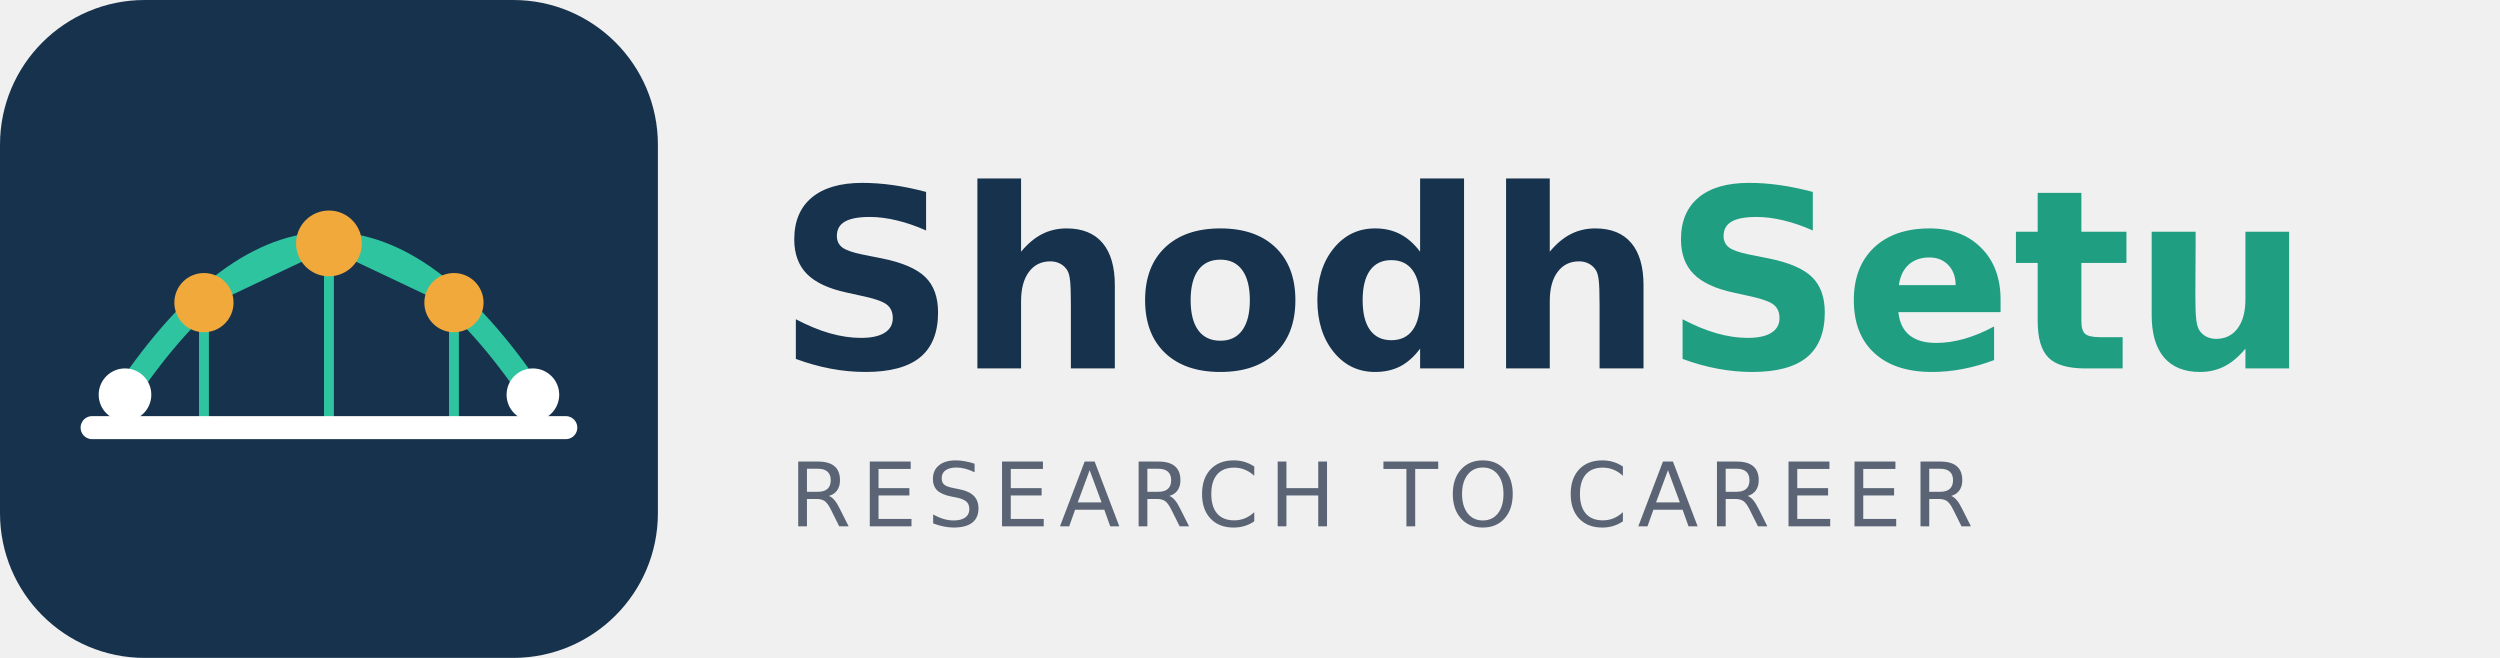
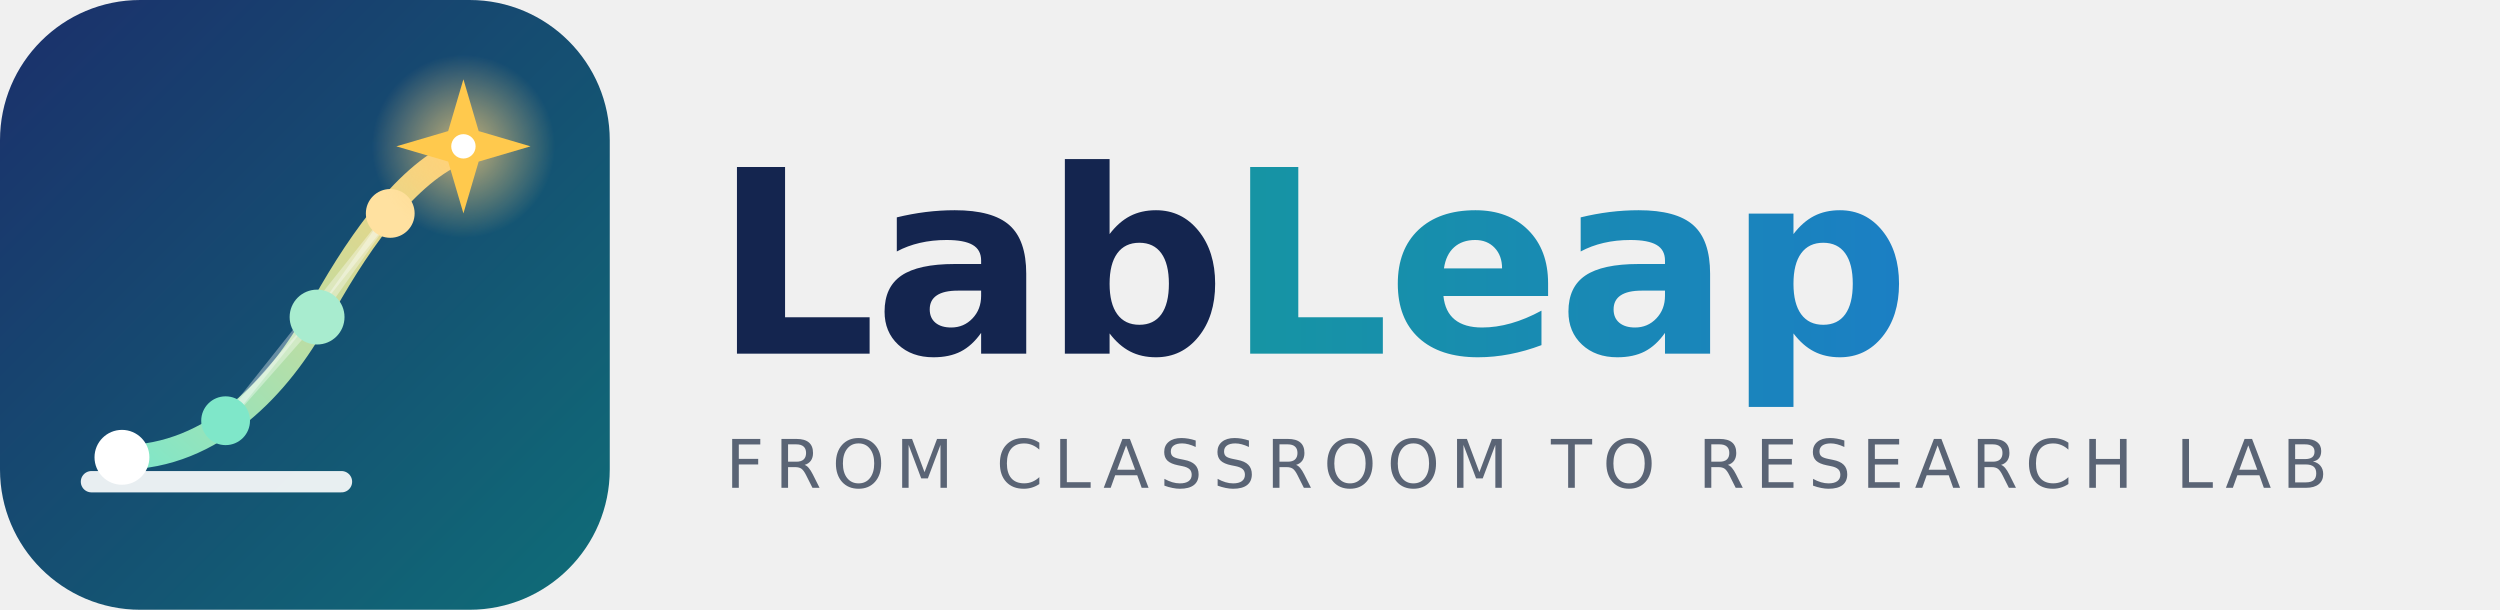
- <svg xmlns="http://www.w3.org/2000/svg" viewBox="0 0 760 200" width="760" height="200">
-   <g transform="translate(0,0)">
-     <rect x="0" y="0" width="200" height="200" rx="44" fill="#17324d" />
-     <g transform="translate(0,-12)">
-       <path d="M38 132 Q100 40 162 132" fill="none" stroke="#2ec4a0" stroke-width="7" stroke-linecap="round" />
-       <g stroke="#2ec4a0" stroke-width="3">
-         <line x1="62" y1="104" x2="62" y2="140" />
-         <line x1="100" y1="86" x2="100" y2="140" />
-         <line x1="138" y1="104" x2="138" y2="140" />
-         <line x1="62" y1="104" x2="100" y2="86" />
-         <line x1="100" y1="86" x2="138" y2="104" />
-       </g>
-       <line x1="28" y1="142" x2="172" y2="142" stroke="#ffffff" stroke-width="7" stroke-linecap="round" />
-       <g fill="#f2a93b">
-         <circle cx="62" cy="104" r="9" />
-         <circle cx="100" cy="86" r="10" />
-         <circle cx="138" cy="104" r="9" />
-       </g>
-       <g fill="#ffffff">
-         <circle cx="38" cy="132" r="8" />
-         <circle cx="162" cy="132" r="8" />
-       </g>
-     </g>
+ <svg xmlns="http://www.w3.org/2000/svg" viewBox="0 0 820 200" width="820" height="200">
+   <defs>
+     <linearGradient id="bg" x1="0" y1="0" x2="1" y2="1">
+       <stop offset="0" stop-color="#1b2f6b" />
+       <stop offset="1" stop-color="#0f6e78" />
+     </linearGradient>
+     <linearGradient id="arc" x1="0" y1="1" x2="1" y2="0">
+       <stop offset="0" stop-color="#7fe7c9" />
+       <stop offset="1" stop-color="#ffd27a" />
+     </linearGradient>
+     <radialGradient id="glow">
+       <stop offset="0" stop-color="#ffd27a" stop-opacity="0.75" />
+       <stop offset="1" stop-color="#ffd27a" stop-opacity="0" />
+     </radialGradient>
+     <linearGradient id="word" x1="0" y1="0" x2="1" y2="0">
+       <stop offset="0" stop-color="#12a58a" />
+       <stop offset="1" stop-color="#1b7fc4" />
+     </linearGradient>
+   </defs>
+   <rect width="200" height="200" rx="46" fill="url(#bg)" />
+   <line x1="30" y1="158" x2="112" y2="158" stroke="#ffffff" stroke-width="7" stroke-linecap="round" opacity="0.9" />
+   <path d="M40 150 C 70 150, 92 126, 104 104 S 132 58, 150 50" fill="none" stroke="url(#arc)" stroke-width="8" stroke-linecap="round" />
+   <g stroke="#ffffff" stroke-opacity="0.35" stroke-width="2.5">
+     <line x1="74" y1="138" x2="104" y2="104" />
+     <line x1="104" y1="104" x2="128" y2="70" />
+     <line x1="74" y1="138" x2="128" y2="70" />
  </g>
-   <text x="236" y="112" font-family="DejaVu Sans, Arial, sans-serif" font-size="76" font-weight="bold" fill="#17324d">Shodh<tspan fill="#1f9e82">Setu</tspan>
+   <circle cx="40" cy="150" r="9" fill="#ffffff" />
+   <circle cx="74" cy="138" r="8" fill="#7fe7c9" />
+   <circle cx="104" cy="104" r="9" fill="#a8eccf" />
+   <circle cx="128" cy="70" r="8" fill="#ffe1a0" />
+   <circle cx="152" cy="48" r="30" fill="url(#glow)" />
+   <path d="M152 26 L157 43 L174 48 L157 53 L152 70 L147 53 L130 48 L147 43 Z" fill="#ffc94d" />
+   <circle cx="152" cy="48" r="4" fill="#ffffff" />
+   <text x="234" y="116" font-family="DejaVu Sans, Arial, sans-serif" font-size="84" font-weight="bold" fill="#14254f" letter-spacing="-1">Lab<tspan fill="url(#word)">Leap</tspan>
  </text>
-   <text x="240" y="160" font-family="DejaVu Sans, Arial, sans-serif" font-size="27" fill="#5a6475" letter-spacing="3">RESEARCH TO CAREER</text>
+   <text x="238" y="160" font-family="DejaVu Sans, Arial, sans-serif" font-size="22" fill="#5a6475" letter-spacing="3.5">FROM CLASSROOM TO RESEARCH LAB</text>
</svg>
